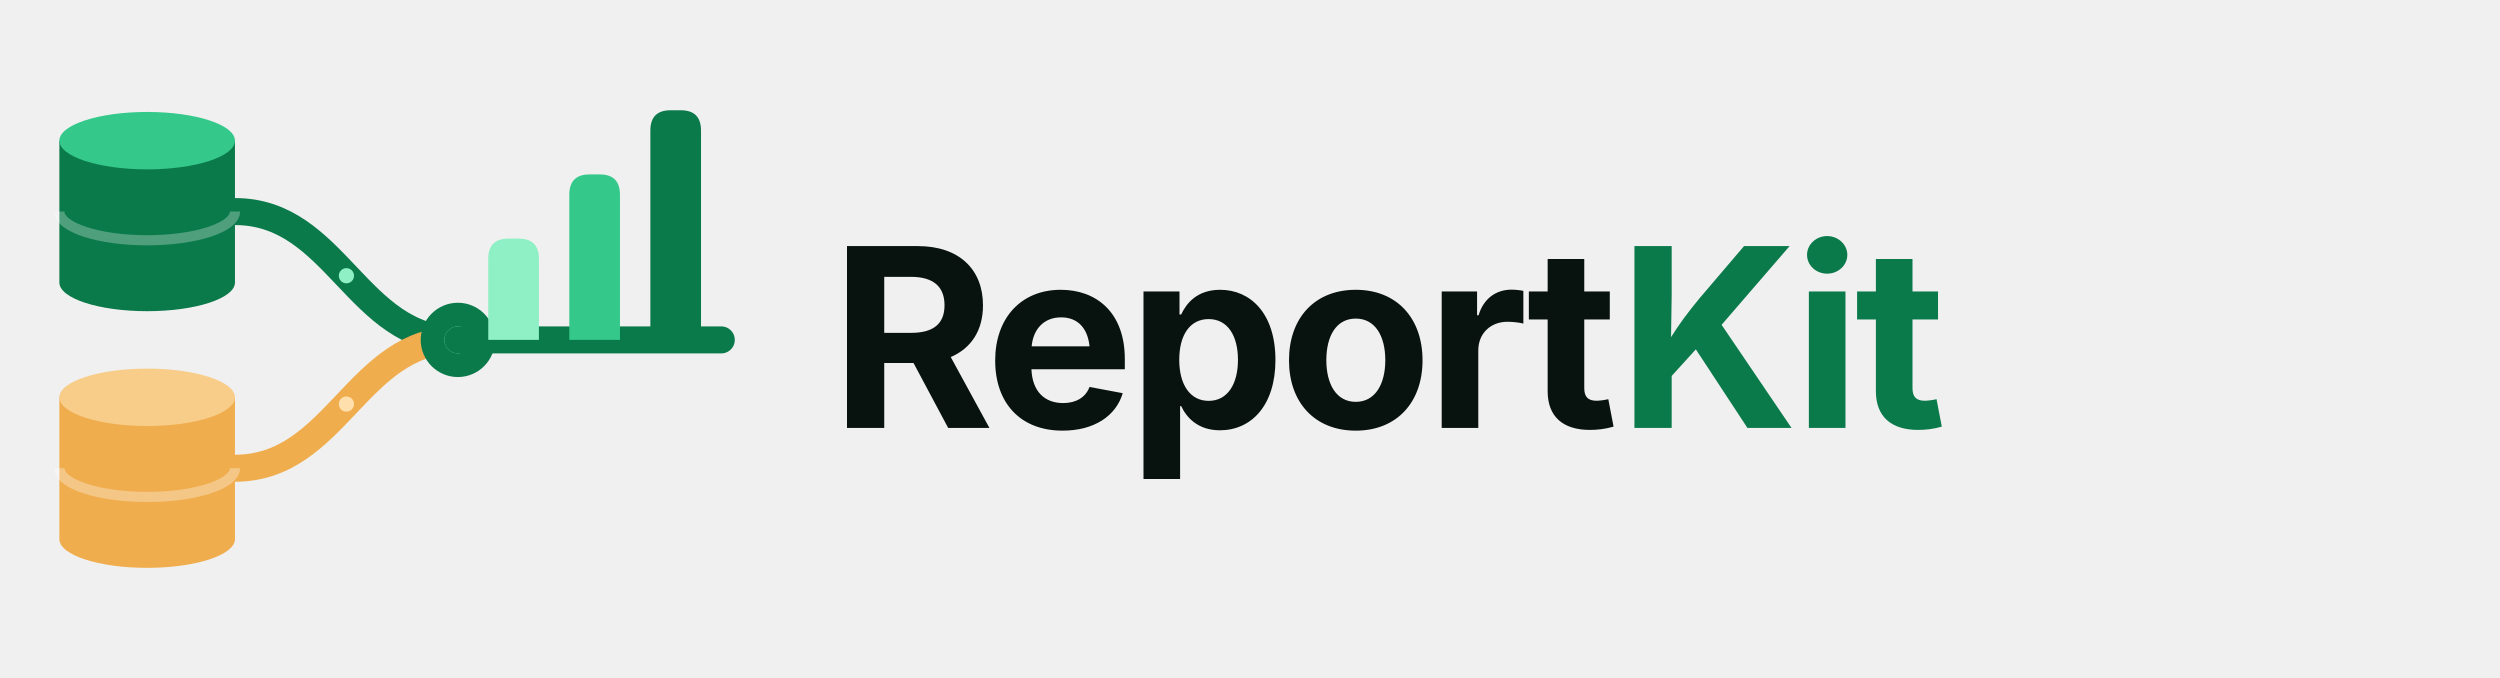
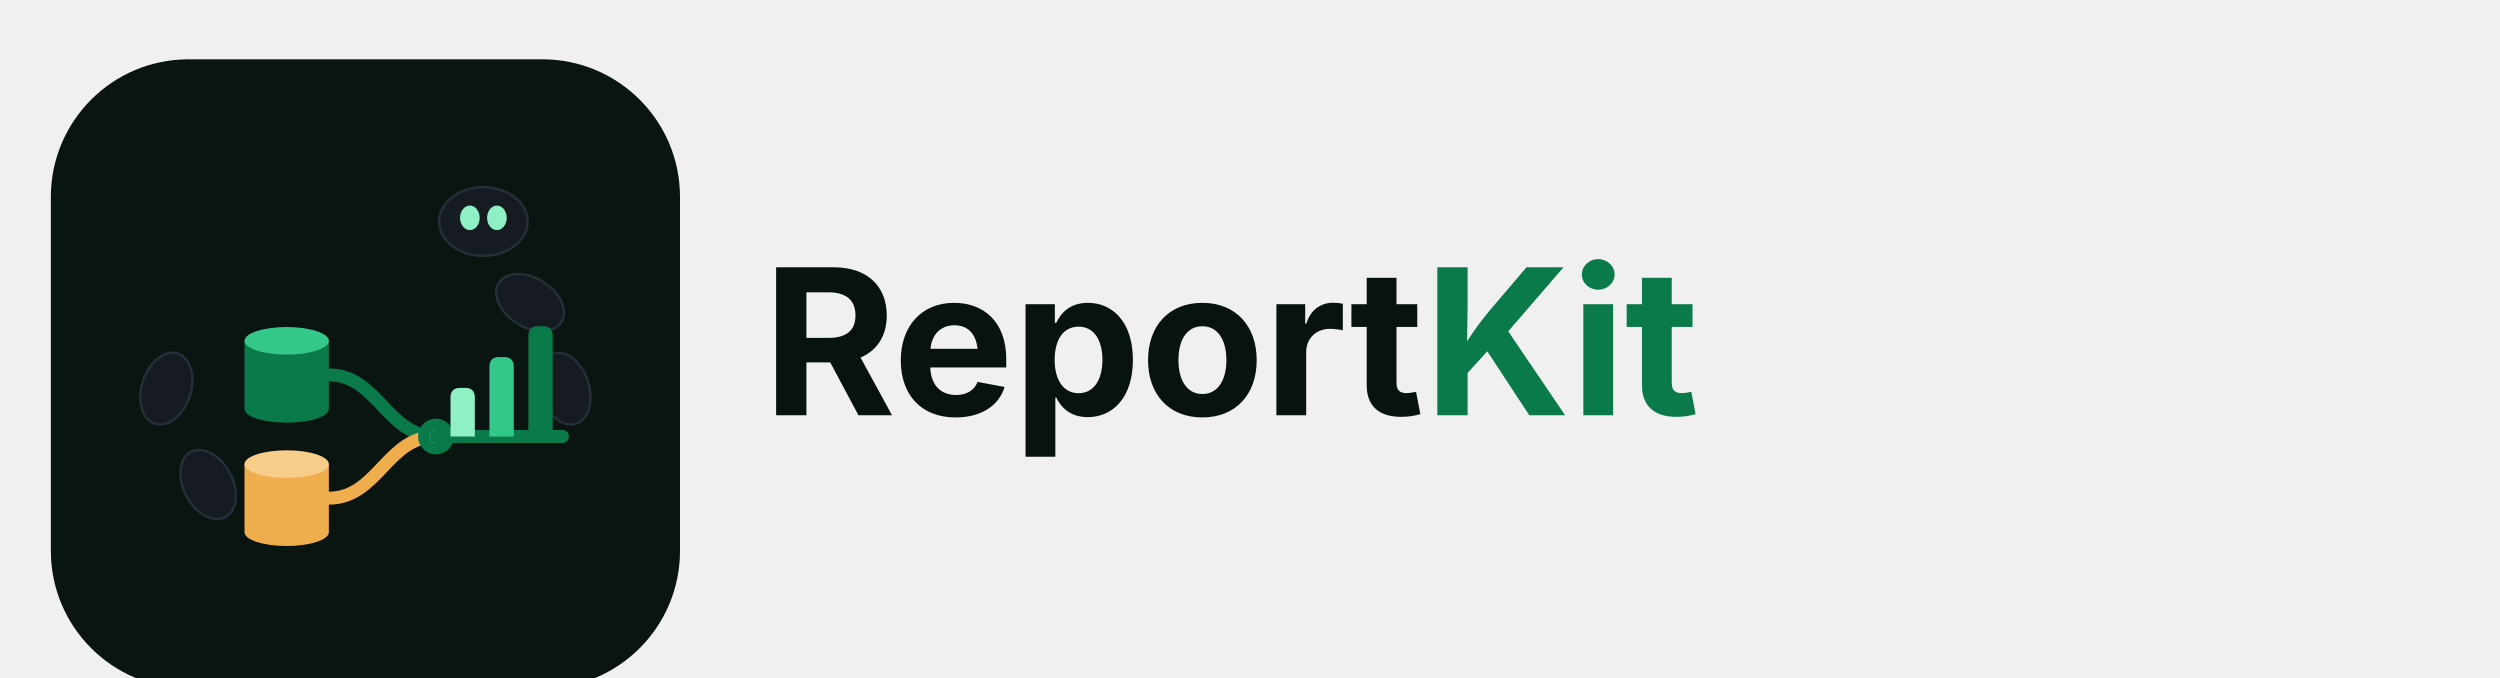
<svg xmlns="http://www.w3.org/2000/svg" viewBox="0 0 1180 320" width="1180" height="320" role="img" aria-label="ReportKit">
-   <g transform="translate(-19.8 -43.6) scale(0.797)">
-     <path d="M 164,180 C 224,180 236,256 296,256" fill="none" stroke="#0b7a4b" stroke-width="16" stroke-linecap="round" />
-     <path d="M 164,332 C 224,332 236,256 296,256" fill="none" stroke="#f0ad4e" stroke-width="16" stroke-linecap="round" />
-     <circle cx="230" cy="218" r="4.5" fill="#8ef0c4" />
-     <circle cx="230" cy="294" r="4.5" fill="#ffe0ad" />
-     <path d="M 60,138 L 60,222 A 52,17 0 0 0 164,222 L 164,138 Z" fill="#0b7a4b" />
-     <path d="M 60,180 A 52,17 0 0 0 164,180" fill="none" stroke="#ffffff" stroke-opacity="0.28" stroke-width="6" />
-     <ellipse cx="112" cy="138" rx="52" ry="17" fill="#34c98a" />
-     <path d="M 60,290 L 60,374 A 52,17 0 0 0 164,374 L 164,290 Z" fill="#f0ad4e" />
-     <path d="M 60,332 A 52,17 0 0 0 164,332" fill="none" stroke="#ffffff" stroke-opacity="0.32" stroke-width="6" />
-     <ellipse cx="112" cy="290" rx="52" ry="17" fill="#f8cd8a" />
-     <circle cx="296" cy="256" r="22" fill="#0b7a4b" />
-     <circle cx="296" cy="256" r="8" fill="#8ef0c4" />
-     <path d="M 296,256 L 452,256" fill="none" stroke="#0b7a4b" stroke-width="16" stroke-linecap="round" />
-     <path d="M 314,256 L 314,208 Q 314,196 326,196 L 332,196 Q 344,196 344,208 L 344,256 Z" fill="#8ef0c4" />
-     <path d="M 362,256 L 362,170 Q 362,158 374,158 L 380,158 Q 392,158 392,170 L 392,256 Z" fill="#34c98a" />
-     <path d="M 410,256 L 410,132 Q 410,120 422,120 L 428,120 Q 440,120 440,132 L 440,256 Z" fill="#0b7a4b" />
+   <g transform="translate(24 28) scale(0.58)">
+     <rect width="512" height="512" rx="112" fill="#0a1410" />
+     <g fill="#151b20" stroke="#243038" stroke-width="2">
+       <ellipse cx="390" cy="198" rx="30" ry="20" transform="rotate(32 390 198)" />
+       <ellipse cx="418" cy="268" rx="30" ry="20" transform="rotate(72 418 268)" />
+       <ellipse cx="128" cy="346" rx="30" ry="20" transform="rotate(-118 128 346)" />
+       <ellipse cx="94" cy="268" rx="30" ry="20" transform="rotate(-72 94 268)" />
+     </g>
+     <g transform="translate(352 132)">
+       <ellipse cx="0" cy="0" rx="36" ry="28" fill="#151b20" stroke="#243038" stroke-width="2" />
+       <ellipse cx="-11" cy="-3" rx="8" ry="10" fill="#8ef0c4" />
+       <ellipse cx="11" cy="-3" rx="8" ry="10" fill="#8ef0c4" />
+     </g>
+     <g transform="translate(118 138) scale(0.66)">
+       <path d="M 164,180 C 224,180 236,256 296,256" fill="none" stroke="#0b7a4b" stroke-width="16" stroke-linecap="round" />
+       <path d="M 164,332 C 224,332 236,256 296,256" fill="none" stroke="#f0ad4e" stroke-width="16" stroke-linecap="round" />
+       <path d="M 60,138 L 60,222 A 52,17 0 0 0 164,222 L 164,138 Z" fill="#0b7a4b" />
+       <ellipse cx="112" cy="138" rx="52" ry="17" fill="#34c98a" />
+       <path d="M 60,290 L 60,374 A 52,17 0 0 0 164,374 L 164,290 Z" fill="#f0ad4e" />
+       <ellipse cx="112" cy="290" rx="52" ry="17" fill="#f8cd8a" />
+       <circle cx="296" cy="256" r="22" fill="#0b7a4b" />
+       <circle cx="296" cy="256" r="8" fill="#8ef0c4" />
+       <path d="M 296,256 L 452,256" fill="none" stroke="#0b7a4b" stroke-width="16" stroke-linecap="round" />
+       <path d="M 314,256 L 314,208 Q 314,196 326,196 L 332,196 Q 344,196 344,208 L 344,256 Z" fill="#8ef0c4" />
+       <path d="M 362,256 L 362,170 Q 362,158 374,158 L 380,158 Q 392,158 392,170 L 392,256 Z" fill="#34c98a" />
+       <path d="M 410,256 L 410,132 Q 410,120 422,120 L 428,120 Q 440,120 440,132 L 440,256 Z" fill="#0b7a4b" />
+     </g>
  </g>
-   <text x="392" y="202" font-family="Sora, Manrope, Inter, 'Segoe UI', system-ui, -apple-system, Helvetica, Arial, sans-serif" font-size="118" font-weight="700" letter-spacing="-3" fill="#08130f">Report<tspan fill="#0b7a4b">Kit</tspan>
+   <text x="360" y="196" font-family="Sora, Manrope, Inter, 'Segoe UI', system-ui, sans-serif" font-size="96" font-weight="700" letter-spacing="-0.5" fill="#08130f">Report<tspan fill="#0b7a4b">Kit</tspan>
  </text>
</svg>
